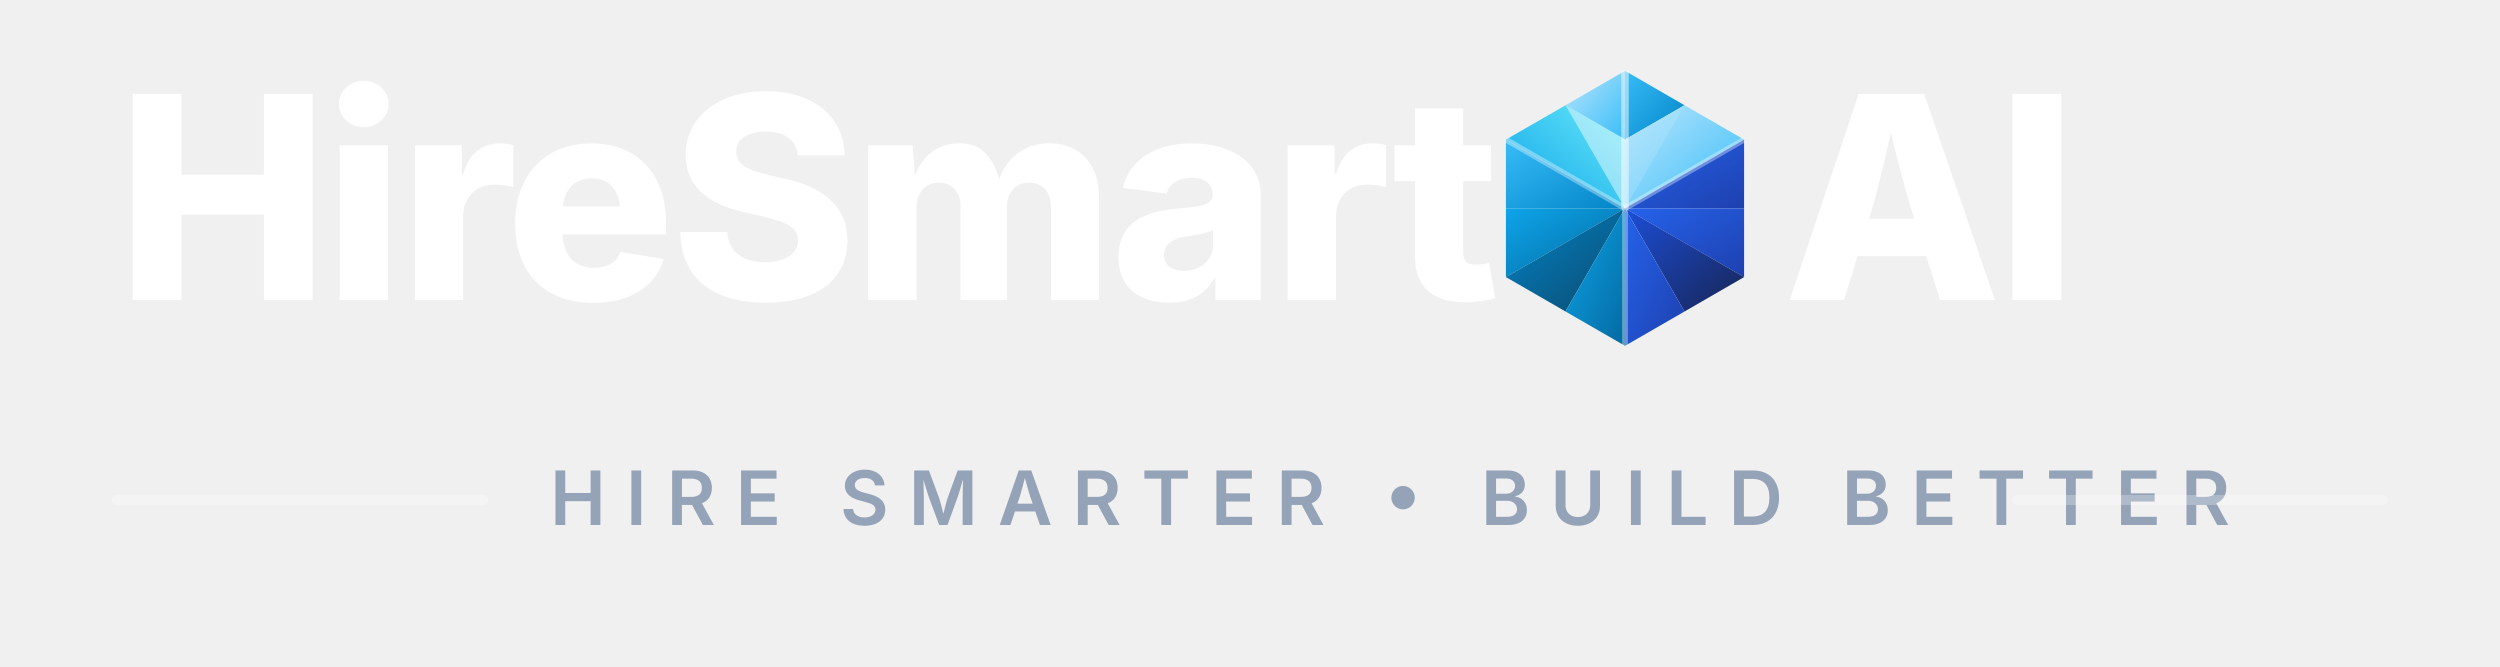
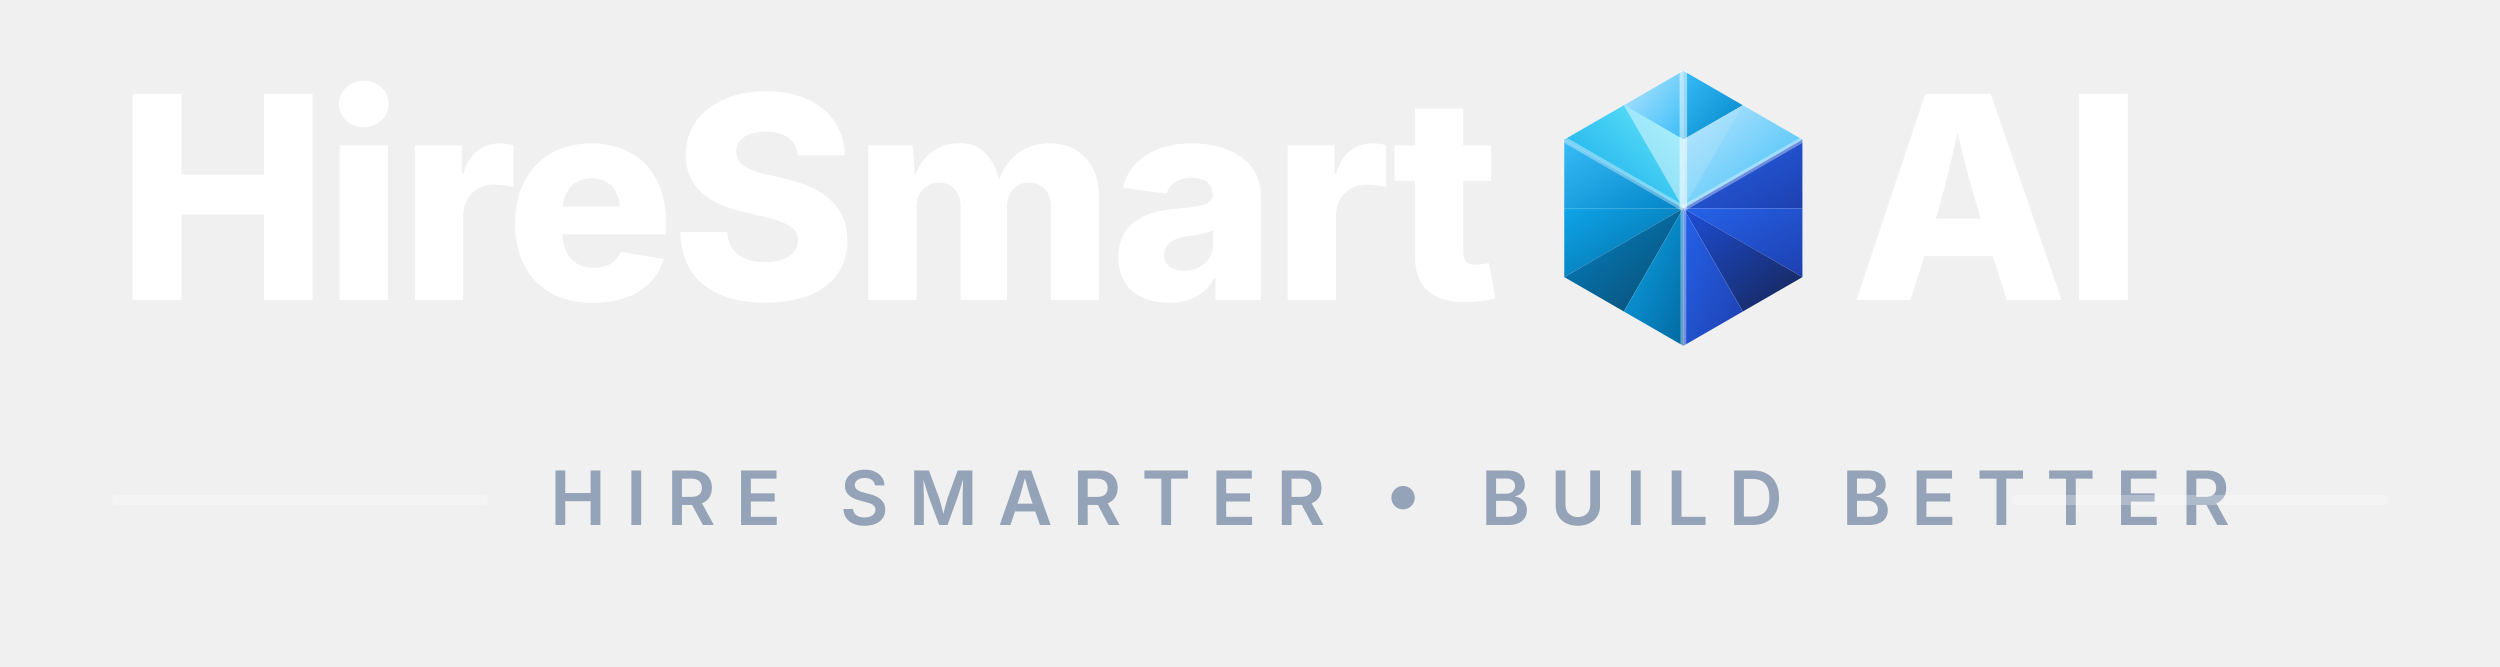
<svg xmlns="http://www.w3.org/2000/svg" viewBox="0 0 300 80" width="300" height="80" role="img" aria-label="HireSmart AI — Hire Smarter • Build Better">
  <defs>
    <linearGradient id="hs-full-cyan-top-light" x1="0%" y1="0%" x2="100%" y2="100%">
      <stop offset="0%" stop-color="#bae6fd" />
      <stop offset="100%" stop-color="#38bdf8" />
    </linearGradient>
    <linearGradient id="hs-full-cyan-mid-light" x1="0%" y1="0%" x2="100%" y2="100%">
      <stop offset="0%" stop-color="#38bdf8" />
      <stop offset="100%" stop-color="#0284c7" />
    </linearGradient>
    <linearGradient id="hs-full-cyan-glow-light" x1="100%" y1="0%" x2="0%" y2="100%">
      <stop offset="0%" stop-color="#67e8f9" />
      <stop offset="100%" stop-color="#0ea5e9" />
    </linearGradient>
    <linearGradient id="hs-full-blue-left-light" x1="0%" y1="0%" x2="100%" y2="100%">
      <stop offset="0%" stop-color="#0ea5e9" />
      <stop offset="100%" stop-color="#0369a1" />
    </linearGradient>
    <linearGradient id="hs-full-blue-deep-light" x1="0%" y1="0%" x2="100%" y2="100%">
      <stop offset="0%" stop-color="#0284c7" />
      <stop offset="100%" stop-color="#0c4a6e" />
    </linearGradient>
    <linearGradient id="hs-full-blue-right-light" x1="0%" y1="0%" x2="100%" y2="100%">
      <stop offset="0%" stop-color="#2563eb" />
      <stop offset="100%" stop-color="#1e40af" />
    </linearGradient>
    <linearGradient id="hs-full-blue-dark-light" x1="0%" y1="0%" x2="100%" y2="100%">
      <stop offset="0%" stop-color="#1d4ed8" />
      <stop offset="100%" stop-color="#172554" />
    </linearGradient>
  </defs>
  <g id="hiresmart-brand-artwork">
    <text x="14" y="36" font-family="Inter, system-ui, -apple-system, BlinkMacSystemFont, 'Segoe UI', Roboto, sans-serif" font-size="34" font-weight="800" letter-spacing="-0.6" fill="#ffffff">HireSmart</text>
    <g id="diamond-cube">
-       <polygon points="195,8.50 187.86,12.63 195,16.75" fill="url(#hs-full-cyan-top-light)" />
-       <polygon points="195,8.50 202.14,12.63 195,16.75" fill="url(#hs-full-cyan-mid-light)" />
-       <polygon points="187.86,12.63 180.71,16.75 195,25.00 195,16.75" fill="url(#hs-full-cyan-glow-light)" />
-       <polygon points="202.14,12.63 209.29,16.75 195,25.00 195,16.75" fill="url(#hs-full-cyan-top-light)" />
-       <polygon points="180.71,16.75 180.71,25.00 195,25.00" fill="url(#hs-full-cyan-mid-light)" />
-       <polygon points="180.71,25.00 180.71,33.25 187.86,29.13 195,25.00" fill="url(#hs-full-blue-left-light)" />
-       <polygon points="180.71,33.25 187.86,37.38 195,25.00" fill="url(#hs-full-blue-deep-light)" />
-       <polygon points="187.86,37.38 195,41.50 195,25.00" fill="url(#hs-full-blue-left-light)" />
-       <polygon points="209.29,16.75 209.29,25.00 195,25.00" fill="url(#hs-full-blue-right-light)" />
-       <polygon points="209.29,25.00 209.29,33.25 202.14,29.13 195,25.00" fill="url(#hs-full-blue-right-light)" />
-       <polygon points="209.29,33.25 202.14,37.38 195,25.00" fill="url(#hs-full-blue-dark-light)" />
-       <polygon points="202.14,37.38 195,41.50 195,25.00" fill="url(#hs-full-blue-right-light)" />
-       <polygon points="195,16.75 195,25.00 187.86,12.63" fill="#ffffff" opacity="0.45" />
-       <polygon points="195,16.75 195,25.00 202.14,12.63" fill="#bae6fd" opacity="0.3" />
-       <line x1="195" y1="8.50" x2="195" y2="25.00" stroke="#ffffff" stroke-width="0.9" stroke-opacity="0.5" />
-       <line x1="180.71" y1="16.75" x2="195" y2="25.00" stroke="#ffffff" stroke-width="0.7" stroke-opacity="0.35" />
-       <line x1="209.29" y1="16.75" x2="195" y2="25.00" stroke="#ffffff" stroke-width="0.7" stroke-opacity="0.35" />
-       <line x1="195" y1="41.50" x2="195" y2="25.00" stroke="#ffffff" stroke-width="0.7" stroke-opacity="0.35" />
+       <polygon points="202,8.50 194.86,12.63 202,16.75" fill="url(#hs-full-cyan-top-light)" />
+       <polygon points="202,8.50 209.14,12.63 202,16.75" fill="url(#hs-full-cyan-mid-light)" />
+       <polygon points="194.86,12.63 187.71,16.75 202,25.00 202,16.75" fill="url(#hs-full-cyan-glow-light)" />
+       <polygon points="209.14,12.63 216.29,16.75 202,25.00 202,16.75" fill="url(#hs-full-cyan-top-light)" />
+       <polygon points="187.71,16.75 187.71,25.00 202,25.00" fill="url(#hs-full-cyan-mid-light)" />
+       <polygon points="187.71,25.00 187.71,33.25 194.86,29.13 202,25.00" fill="url(#hs-full-blue-left-light)" />
+       <polygon points="187.71,33.25 194.86,37.38 202,25.00" fill="url(#hs-full-blue-deep-light)" />
+       <polygon points="194.86,37.38 202,41.50 202,25.00" fill="url(#hs-full-blue-left-light)" />
+       <polygon points="216.29,16.75 216.29,25.00 202,25.00" fill="url(#hs-full-blue-right-light)" />
+       <polygon points="216.29,25.00 216.29,33.25 209.14,29.13 202,25.00" fill="url(#hs-full-blue-right-light)" />
+       <polygon points="216.29,33.25 209.14,37.38 202,25.00" fill="url(#hs-full-blue-dark-light)" />
+       <polygon points="209.14,37.38 202,41.50 202,25.00" fill="url(#hs-full-blue-right-light)" />
+       <polygon points="202,16.75 202,25.00 194.86,12.63" fill="#ffffff" opacity="0.45" />
+       <polygon points="202,16.75 202,25.00 209.14,12.63" fill="#bae6fd" opacity="0.3" />
+       <line x1="202" y1="8.50" x2="202" y2="25.00" stroke="#ffffff" stroke-width="0.9" stroke-opacity="0.5" />
+       <line x1="187.71" y1="16.75" x2="202" y2="25.00" stroke="#ffffff" stroke-width="0.7" stroke-opacity="0.35" />
+       <line x1="216.29" y1="16.75" x2="202" y2="25.00" stroke="#ffffff" stroke-width="0.7" stroke-opacity="0.35" />
+       <line x1="202" y1="41.50" x2="202" y2="25.00" stroke="#ffffff" stroke-width="0.7" stroke-opacity="0.35" />
    </g>
-     <text x="214" y="36" font-family="Inter, system-ui, -apple-system, BlinkMacSystemFont, 'Segoe UI', Roboto, sans-serif" font-size="34" font-weight="800" letter-spacing="-0.6" fill="#ffffff">AI</text>
+     <text x="222" y="36" font-family="Inter, system-ui, -apple-system, BlinkMacSystemFont, 'Segoe UI', Roboto, sans-serif" font-size="34" font-weight="800" letter-spacing="-0.6" fill="#ffffff">AI</text>
    <line x1="14" y1="60" x2="58" y2="60" stroke="rgba(255, 255, 255, 0.25)" stroke-width="1.2" stroke-linecap="round" />
    <text x="66" y="63" font-family="Inter, system-ui, -apple-system, BlinkMacSystemFont, 'Segoe UI', Roboto, sans-serif" font-size="9" font-weight="600" letter-spacing="2.4" fill="#94a3b8">HIRE SMARTER  •  BUILD BETTER</text>
    <line x1="242" y1="60" x2="286" y2="60" stroke="rgba(255, 255, 255, 0.25)" stroke-width="1.2" stroke-linecap="round" />
  </g>
</svg>
